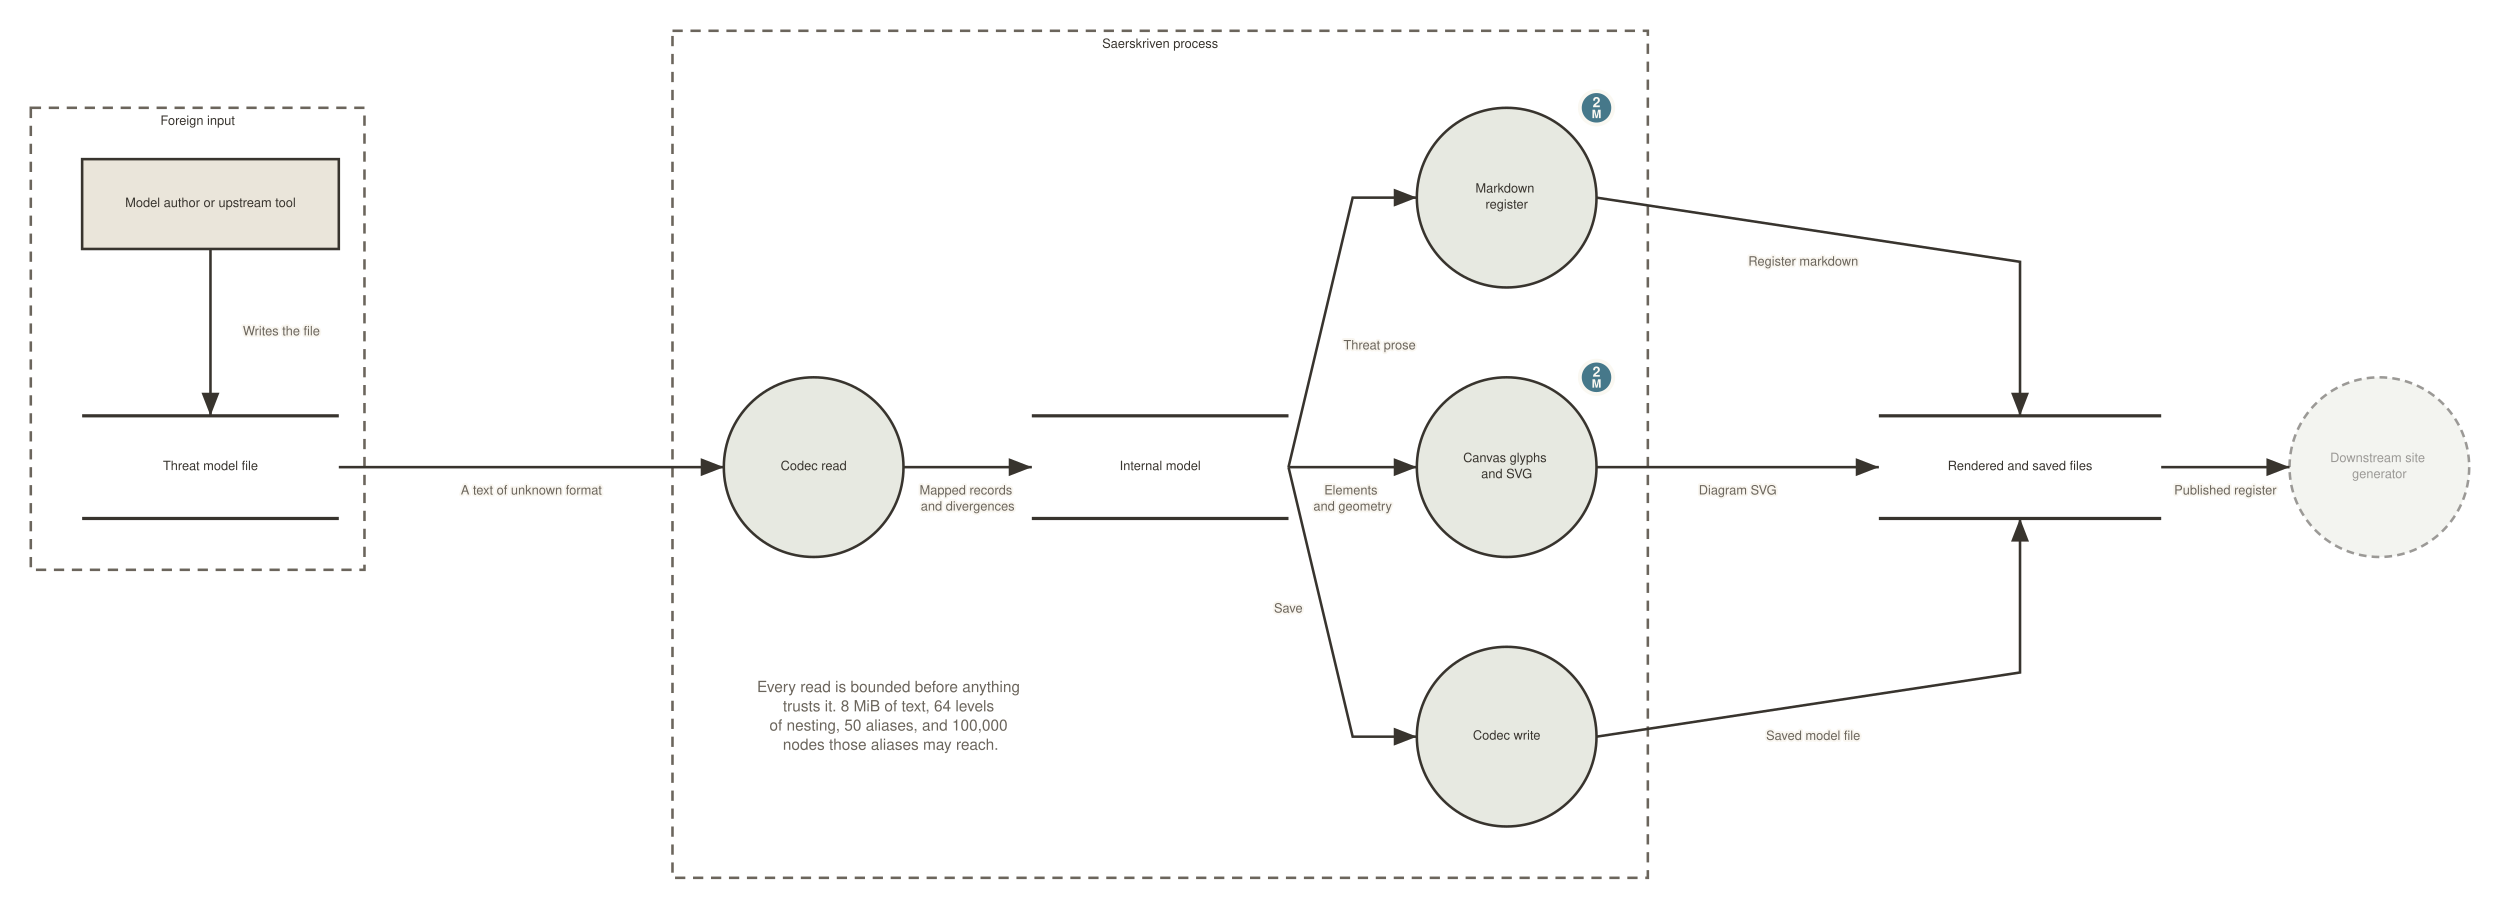
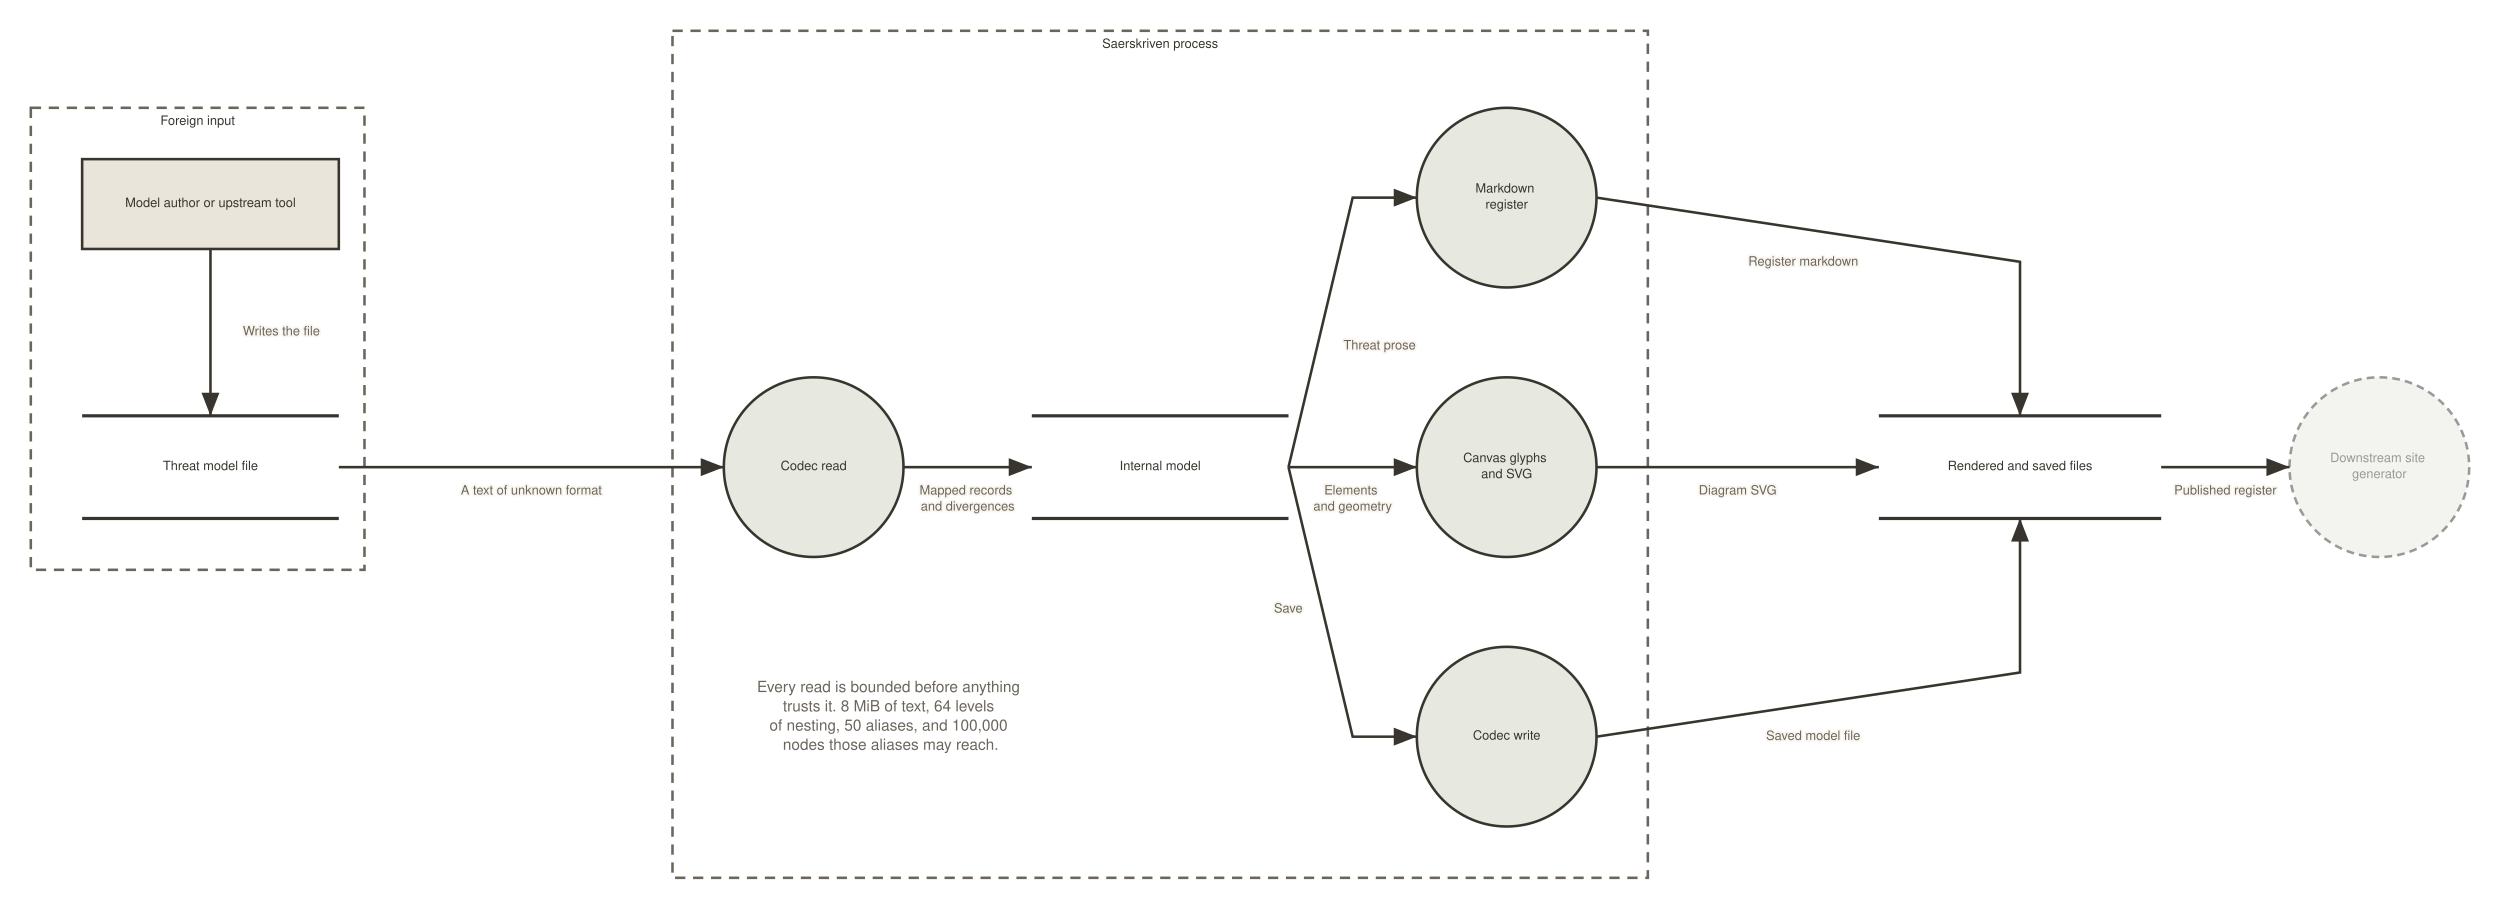
<svg xmlns="http://www.w3.org/2000/svg" viewBox="-24 -24 1948 708">
  <style>.pn-element {
  font-family: 'Helvetica Neue', Helvetica, Arial, sans-serif;
}
.pn-shape {
  fill: #FAF8F2;
  stroke: #38342E;
  stroke-width: 2;
}
.pn-actor {
  fill: #EAE5DA;
}
.pn-process {
  fill: #E7E9E1;
}
.pn-store {
  fill: none;
  stroke-width: 2.5;
}
.pn-boundary-box,
.pn-boundary-curve {
  fill: none;
  stroke: #6B655C;
  stroke-width: 2;
  stroke-dasharray: 8 6;
}
.pn-out-of-scope {
  opacity: 0.5;
}
.pn-out-of-scope .pn-shape {
  stroke-dasharray: 6 4;
}
.pn-label {
  fill: #38342E;
  font-size: 10px;
  font-weight: 500;
  text-anchor: middle;
  dominant-baseline: central;
}
.pn-note {
  fill: #6B655C;
  font-size: 12px;
  text-anchor: middle;
  dominant-baseline: central;
}
.pn-flow {
  fill: none;
}
.pn-flow-arrow {
  fill: #38342E;
  stroke: none;
}
.pn-flow-label {
  fill: #6B655C;
  font-size: 10px;
  text-anchor: middle;
  dominant-baseline: central;
  paint-order: stroke;
  stroke: #F9F6F0;
  stroke-width: 3;
  stroke-linejoin: round;
}
.pn-badge {
  stroke: #FAF8F2;
  stroke-width: 3;
}
.pn-badge-count {
  fill: #FAF8F2;
  stroke: none;
  font-weight: 600;
  text-anchor: middle;
  dominant-baseline: central;
}
.pn-badge-primary .pn-badge-count {
  font-size: 11px;
}
.pn-badge-secondary .pn-badge-count {
  font-size: 9px;
}
.pn-badge-mark {
  fill: #FAF8F2;
  stroke: none;
  font-size: 9px;
  font-weight: 700;
  text-anchor: middle;
  dominant-baseline: central;
}
.pn-badge-flag {
  stroke-linejoin: round;
}
.pn-tone-critical {
  fill: #C14339;
}
.pn-tone-high {
  fill: #A85E1D;
}
.pn-tone-medium {
  fill: #46788A;
}
.pn-tone-low {
  fill: #4B6B50;
}
.pn-tone-neutral {
  fill: #756E63;
}
.pn-tone-flag {
  fill: #38342E;
}
</style>
  <g transform="translate(0, 60)">
    <g class="pn-element">
      <rect class="pn-shape pn-boundary-box" width="260" height="360" />
      <text class="pn-label" x="130" y="11">
        <tspan x="130" dy="0">Foreign input</tspan>
      </text>
    </g>
  </g>
  <g transform="translate(500, 0)">
    <g class="pn-element">
      <rect class="pn-shape pn-boundary-box" width="760" height="660" />
      <text class="pn-label" x="380" y="11">
        <tspan x="380" dy="0">Saerskriven process</tspan>
      </text>
    </g>
  </g>
  <g transform="translate(40, 100)">
    <g class="pn-element">
      <rect class="pn-shape pn-actor" width="200" height="70" />
      <text class="pn-label" x="100" y="35">
        <tspan x="100" dy="0">Model author or upstream tool</tspan>
      </text>
    </g>
  </g>
  <g transform="translate(40, 300)">
    <g class="pn-element">
      <line class="pn-shape pn-store" x1="0" y1="0" x2="200" y2="0" />
      <line class="pn-shape pn-store" x1="0" y1="80" x2="200" y2="80" />
      <text class="pn-label" x="100" y="40">
        <tspan x="100" dy="0">Threat model file</tspan>
      </text>
    </g>
  </g>
  <g transform="translate(540, 270)">
    <g class="pn-element">
      <circle class="pn-shape pn-process" cx="70" cy="70" r="70" />
      <text class="pn-label" x="70" y="70">
        <tspan x="70" dy="0">Codec read</tspan>
      </text>
    </g>
  </g>
  <g transform="translate(780, 300)">
    <g class="pn-element">
      <line class="pn-shape pn-store" x1="0" y1="0" x2="200" y2="0" />
      <line class="pn-shape pn-store" x1="0" y1="80" x2="200" y2="80" />
      <text class="pn-label" x="100" y="40">
        <tspan x="100" dy="0">Internal model</tspan>
      </text>
    </g>
  </g>
  <g transform="translate(1080, 60)">
    <g class="pn-element">
      <circle class="pn-shape pn-process" cx="70" cy="70" r="70" />
      <text class="pn-label" x="70" y="63.75">
        <tspan x="70" dy="0">Markdown</tspan>
        <tspan x="70" dy="12.5">register</tspan>
      </text>
-       <g class="pn-badge" transform="translate(140, 0)">
-         <g class="pn-badge-primary">
-           <circle class="pn-tone-medium" r="13" />
-           <text class="pn-badge-count" y="-3">2</text>
-           <text class="pn-badge-mark" y="6">M</text>
-         </g>
-       </g>
    </g>
  </g>
  <g transform="translate(1080, 270)">
    <g class="pn-element">
      <circle class="pn-shape pn-process" cx="70" cy="70" r="70" />
      <text class="pn-label" x="70" y="63.75">
        <tspan x="70" dy="0">Canvas glyphs</tspan>
        <tspan x="70" dy="12.5">and SVG</tspan>
      </text>
-       <g class="pn-badge" transform="translate(140, 0)">
-         <g class="pn-badge-primary">
-           <circle class="pn-tone-medium" r="13" />
-           <text class="pn-badge-count" y="-3">2</text>
-           <text class="pn-badge-mark" y="6">M</text>
-         </g>
-       </g>
    </g>
  </g>
  <g transform="translate(1080, 480)">
    <g class="pn-element">
      <circle class="pn-shape pn-process" cx="70" cy="70" r="70" />
      <text class="pn-label" x="70" y="70">
        <tspan x="70" dy="0">Codec write</tspan>
      </text>
    </g>
  </g>
  <g transform="translate(1440, 300)">
    <g class="pn-element">
      <line class="pn-shape pn-store" x1="0" y1="0" x2="220" y2="0" />
      <line class="pn-shape pn-store" x1="0" y1="80" x2="220" y2="80" />
      <text class="pn-label" x="110" y="40">
        <tspan x="110" dy="0">Rendered and saved files</tspan>
      </text>
    </g>
  </g>
  <g transform="translate(1760, 270)">
    <g class="pn-element pn-out-of-scope">
      <circle class="pn-shape pn-process" cx="70" cy="70" r="70" />
      <text class="pn-label" x="70" y="63.75">
        <tspan x="70" dy="0">Downstream site</tspan>
        <tspan x="70" dy="12.5">generator</tspan>
      </text>
    </g>
  </g>
  <g transform="translate(540, 470)">
    <g class="pn-element">
      <text class="pn-note" x="130" y="42.5">
        <tspan x="130" dy="0">Every read is bounded before anything</tspan>
        <tspan x="130" dy="15">trusts it. 8 MiB of text, 64 levels</tspan>
        <tspan x="130" dy="15">of nesting, 50 aliases, and 100,000</tspan>
        <tspan x="130" dy="15">nodes those aliases may reach.</tspan>
      </text>
    </g>
  </g>
  <g class="pn-element">
    <path class="pn-shape pn-flow" d="M 140 170 L 140 300" />
    <path class="pn-flow-arrow" d="M 140 300 L 133 282 L 147 282 Z" />
    <text class="pn-flow-label" x="195.25" y="235">
      <tspan x="195.25" dy="0">Writes the file</tspan>
    </text>
  </g>
  <g class="pn-element">
    <path class="pn-shape pn-flow" d="M 240 340 L 540 340" />
    <path class="pn-flow-arrow" d="M 540 340 L 522 347 L 522 333 Z" />
    <text class="pn-flow-label" x="390" y="359">
      <tspan x="390" dy="0">A text of unknown format</tspan>
    </text>
  </g>
  <g class="pn-element">
    <path class="pn-shape pn-flow" d="M 680 340 L 780 340" />
    <path class="pn-flow-arrow" d="M 780 340 L 762 347 L 762 333 Z" />
    <text class="pn-flow-label" x="730" y="359">
      <tspan x="730" dy="0">Mapped records</tspan>
      <tspan x="730" dy="12.5">and divergences</tspan>
    </text>
  </g>
  <g class="pn-element">
    <path class="pn-shape pn-flow" d="M 980 340 L 1030 130 L 1080 130" />
    <path class="pn-flow-arrow" d="M 1080 130 L 1062 137 L 1062 123 Z" />
    <text class="pn-flow-label" x="1050.976" y="245.947">
      <tspan x="1050.976" dy="0">Threat prose</tspan>
    </text>
  </g>
  <g class="pn-element">
    <path class="pn-shape pn-flow" d="M 980 340 L 1080 340" />
    <path class="pn-flow-arrow" d="M 1080 340 L 1062 347 L 1062 333 Z" />
    <text class="pn-flow-label" x="1030" y="359">
      <tspan x="1030" dy="0">Elements</tspan>
      <tspan x="1030" dy="12.5">and geometry</tspan>
    </text>
  </g>
  <g class="pn-element">
    <path class="pn-shape pn-flow" d="M 980 340 L 1030 550 L 1080 550" />
    <path class="pn-flow-arrow" d="M 1080 550 L 1062 557 L 1062 543 Z" />
    <text class="pn-flow-label" x="979.844" y="450.989">
      <tspan x="979.844" dy="0">Save</tspan>
    </text>
  </g>
  <g class="pn-element">
    <path class="pn-shape pn-flow" d="M 1220 130 L 1550 180 L 1550 300" />
    <path class="pn-flow-arrow" d="M 1550 300 L 1543 282 L 1557 282 Z" />
    <text class="pn-flow-label" x="1381.113" y="180.654">
      <tspan x="1381.113" dy="0">Register markdown</tspan>
    </text>
  </g>
  <g class="pn-element">
    <path class="pn-shape pn-flow" d="M 1220 340 L 1440 340" />
    <path class="pn-flow-arrow" d="M 1440 340 L 1422 347 L 1422 333 Z" />
    <text class="pn-flow-label" x="1330" y="359">
      <tspan x="1330" dy="0">Diagram SVG</tspan>
    </text>
  </g>
  <g class="pn-element">
    <path class="pn-shape pn-flow" d="M 1220 550 L 1550 500 L 1550 380" />
    <path class="pn-flow-arrow" d="M 1550 380 L 1557 398 L 1543 398 Z" />
    <text class="pn-flow-label" x="1388.825" y="550.247">
      <tspan x="1388.825" dy="0">Saved model file</tspan>
    </text>
  </g>
  <g class="pn-element">
    <path class="pn-shape pn-flow" d="M 1660 340 L 1760 340" />
    <path class="pn-flow-arrow" d="M 1760 340 L 1742 347 L 1742 333 Z" />
    <text class="pn-flow-label" x="1710" y="359">
      <tspan x="1710" dy="0">Published register</tspan>
    </text>
  </g>
</svg>
